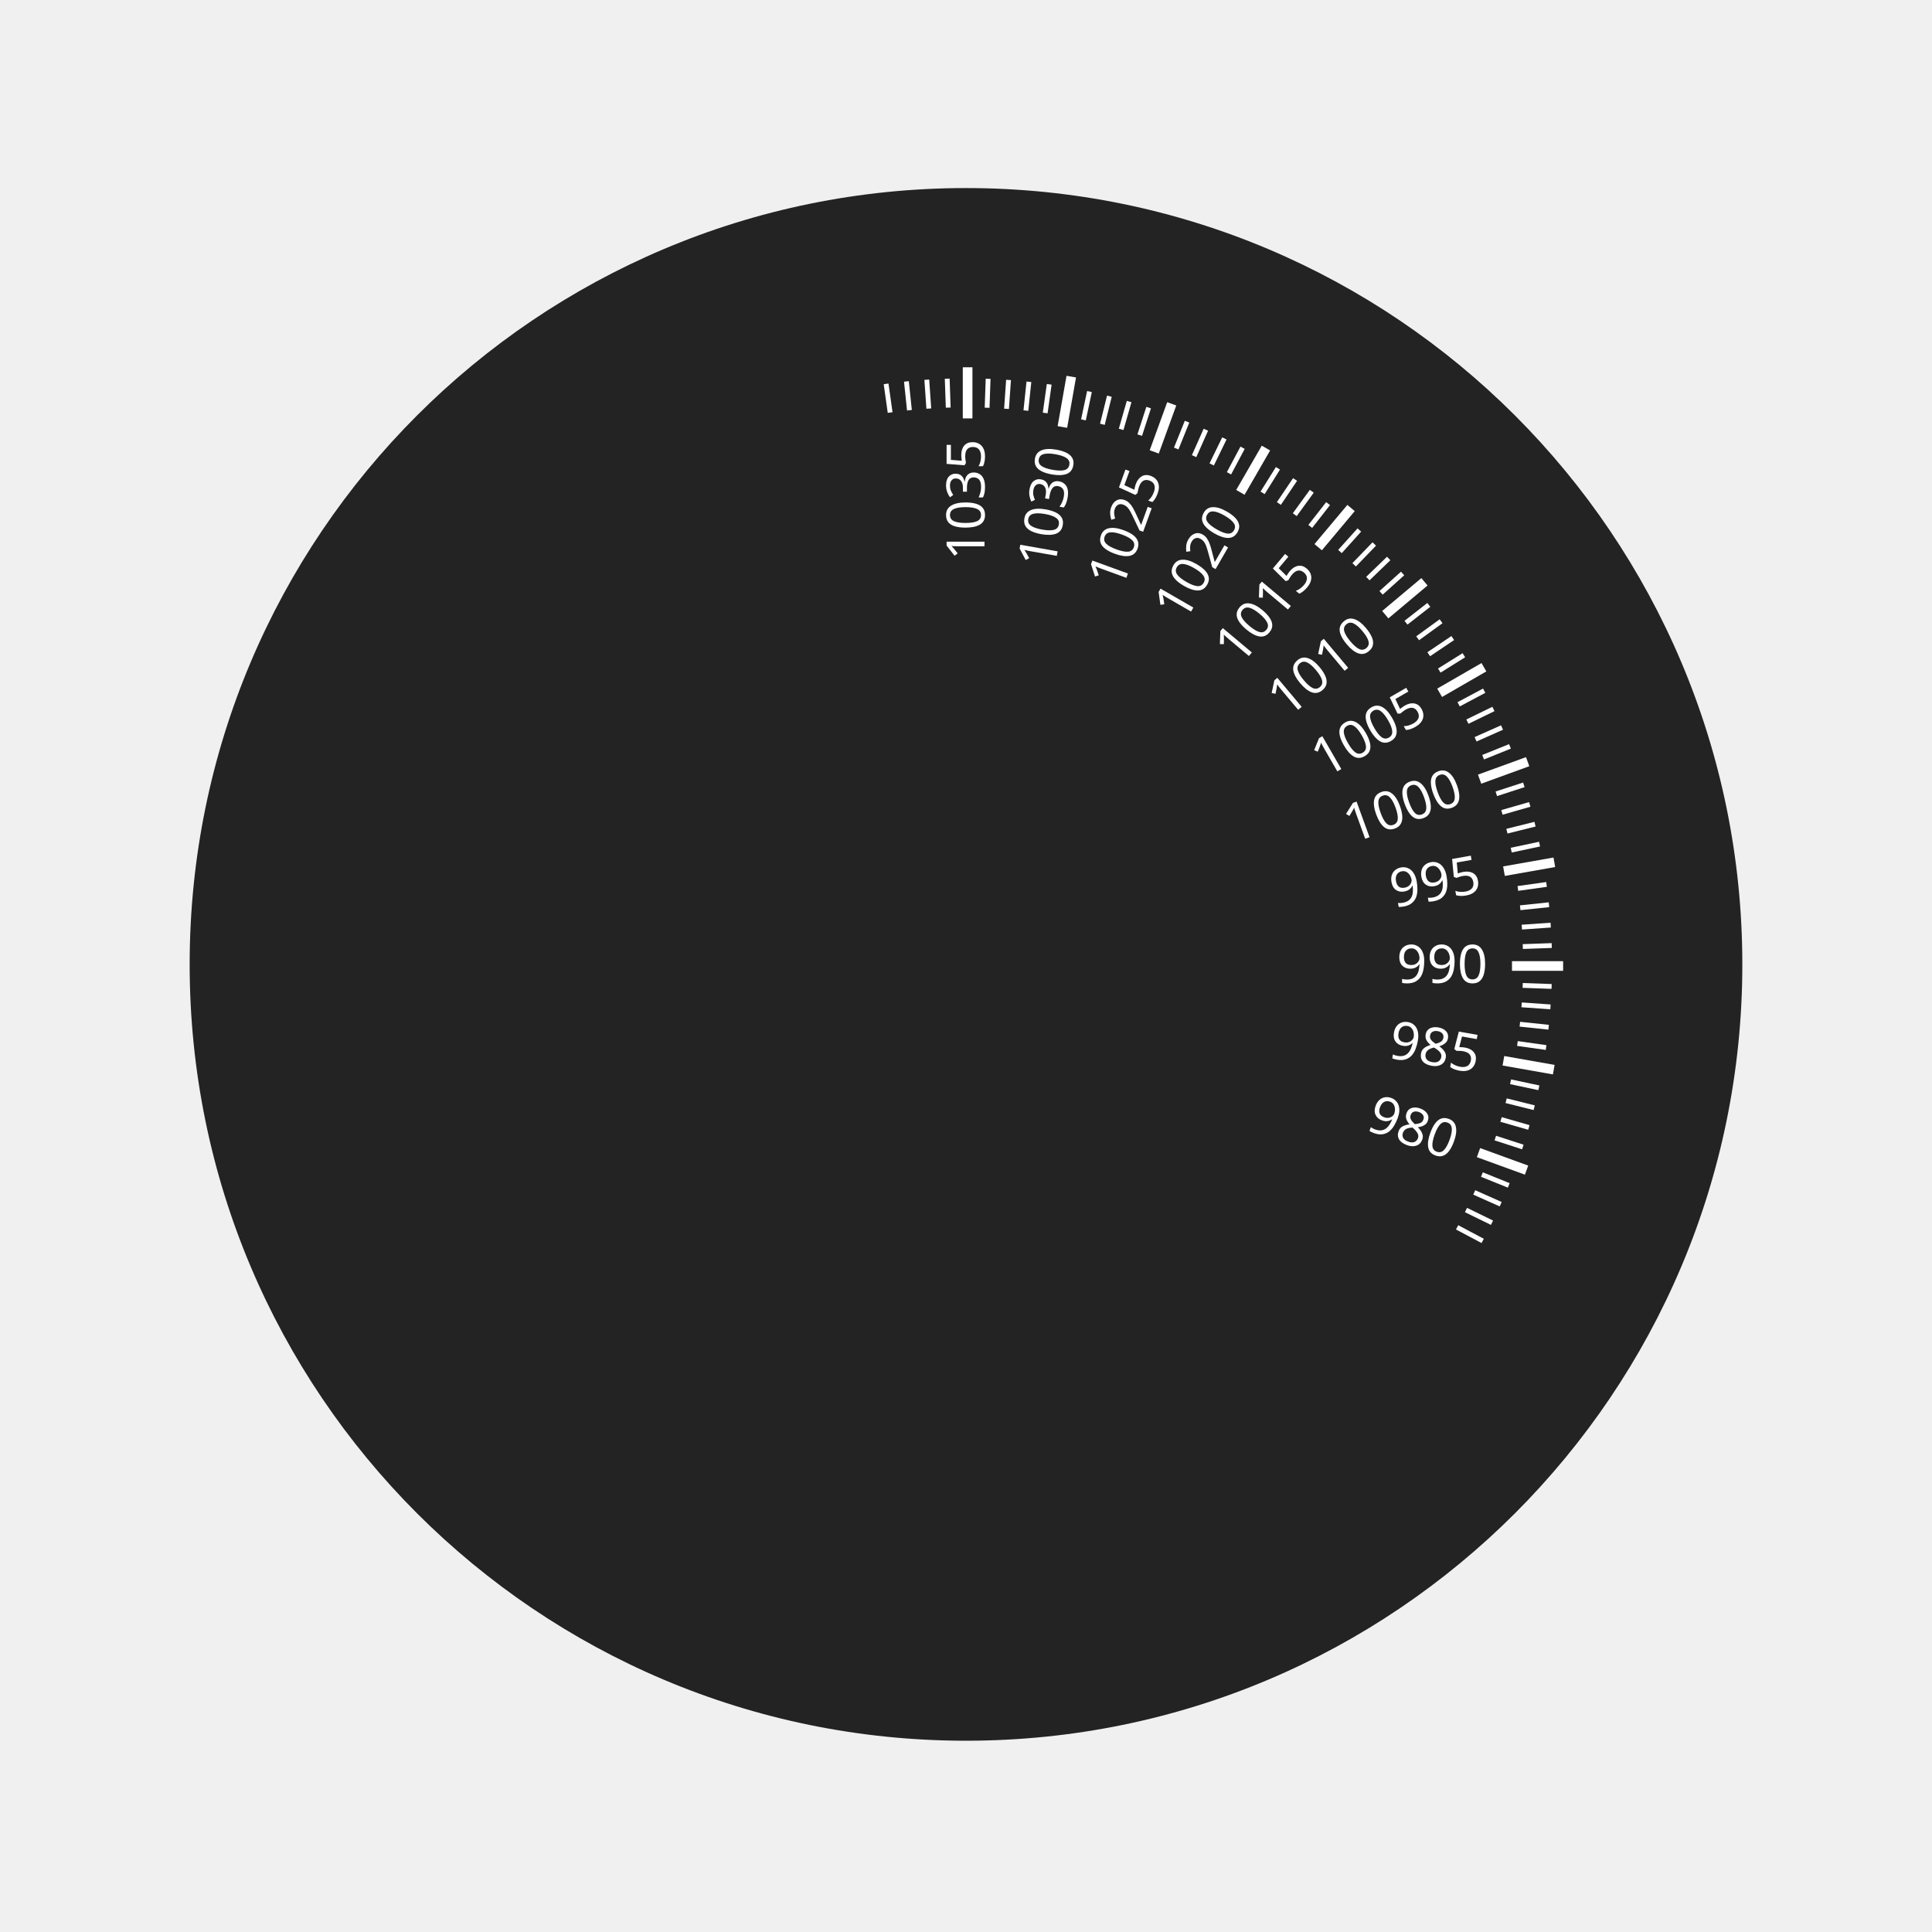
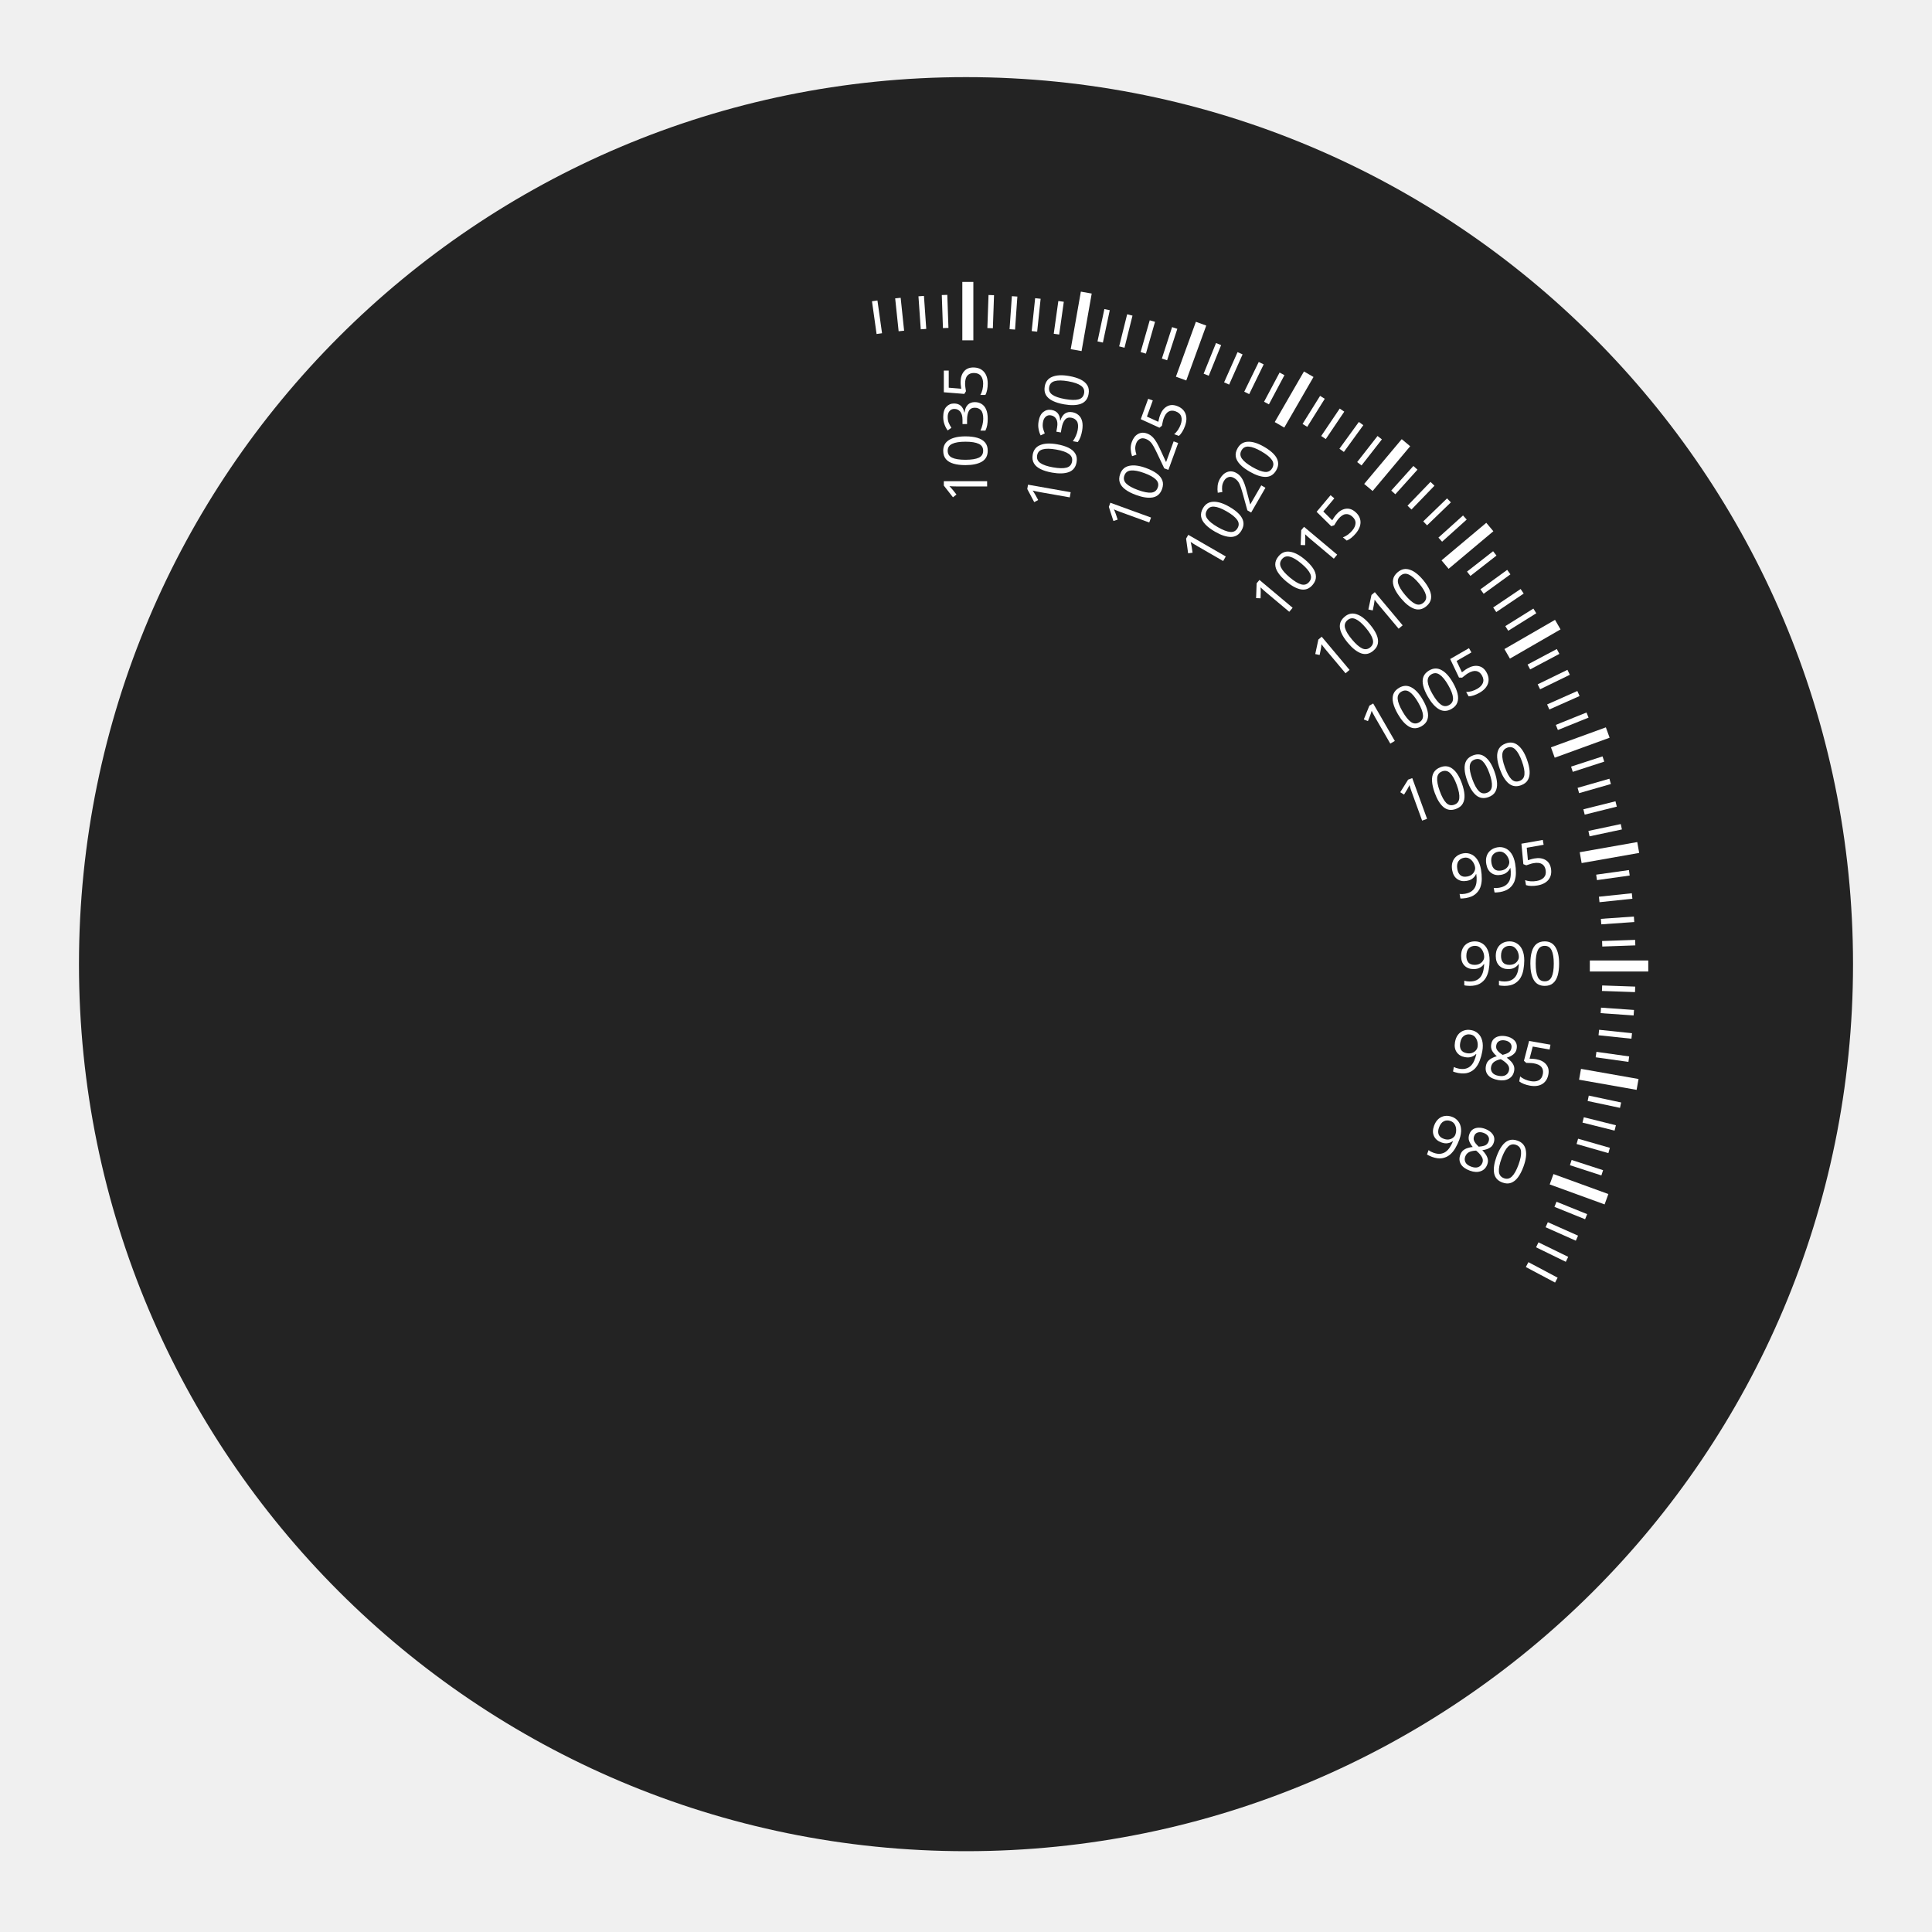
- <svg xmlns="http://www.w3.org/2000/svg" version="1.1" id="Layer_2" x="0px" y="0px" width="400.667px" height="400.666px" viewBox="0 0 400.667 400.666" enable-background="new 0 0 400.667 400.666" xml:space="preserve">
+ <svg xmlns="http://www.w3.org/2000/svg" version="1.1" id="Layer_2" x="0px" y="0px" width="400.667px" height="400.666px" viewBox="25 25 350.667 350.666" enable-background="new 0 0 400.667 400.666" xml:space="preserve">
  <circle fill="#232323" cx="200.333" cy="200" r="161" />
  <g>
    <text transform="matrix(1 0 0 1 289.6499 203.833)" fill="#FFFFFF" font-family="sans-serif" font-size="11">990</text>
    <text transform="matrix(0.9848 0.1736 -0.1736 0.9848 287.627 219.2837)" fill="#FFFFFF" font-family="sans-serif" font-size="11">985</text>
    <text transform="matrix(0.9397 0.342 -0.342 0.9397 282.9517 234.1489)" fill="#FFFFFF" font-family="sans-serif" font-size="11">980</text>
    <text transform="matrix(0.9848 -0.1736 0.1736 0.9848 288.959 188.2651)" fill="#FFFFFF" font-family="sans-serif" font-size="11">995</text>
    <text transform="matrix(0.9397 -0.342 0.342 0.9397 280.3481 174.9556)" fill="#FFFFFF" font-family="sans-serif" font-size="11">1000</text>
    <text transform="matrix(0.866 -0.5 0.5 0.866 274.7842 161.4429)" fill="#FFFFFF" font-family="sans-serif" font-size="11">1005</text>
    <text transform="matrix(0.766 -0.6428 0.6428 0.766 266.9575 149.1006)" fill="#FFFFFF" font-family="sans-serif" font-size="11">1010</text>
    <text transform="matrix(0.6428 -0.766 0.766 0.6428 257.1064 138.3047)" fill="#FFFFFF" font-family="sans-serif" font-size="11">1015</text>
    <text transform="matrix(0.5 -0.866 0.866 0.5 245.5322 129.3848)" fill="#FFFFFF" font-family="sans-serif" font-size="11">1020</text>
    <text transform="matrix(0.342 -0.9397 0.9397 0.342 232.583 122.6084)" fill="#FFFFFF" font-family="sans-serif" font-size="11">1025</text>
    <text transform="matrix(0.1736 -0.9848 0.9848 0.1736 218.6543 118.1841)" fill="#FFFFFF" font-family="sans-serif" font-size="11">1030</text>
    <text transform="matrix(2.980232e-008 -1 1 2.980232e-008 204.168 116.2451)" fill="#FFFFFF" font-family="sans-serif" font-size="11">1035</text>
    <g>
      <line fill="none" stroke="#FFFFFF" stroke-width="2" stroke-miterlimit="10" x1="313.562" y1="200.333" x2="324.167" y2="200.333" />
    </g>
    <line fill="none" stroke="#FFFFFF" stroke-miterlimit="10" x1="315.803" y1="196.3" x2="321.803" y2="196.091" />
    <line fill="none" stroke="#FFFFFF" stroke-miterlimit="10" x1="315.604" y1="192.273" x2="321.592" y2="191.854" />
    <line fill="none" stroke="#FFFFFF" stroke-miterlimit="10" x1="315.264" y1="188.255" x2="321.234" y2="187.628" />
    <line fill="none" stroke="#FFFFFF" stroke-miterlimit="10" x1="314.784" y1="184.251" x2="320.729" y2="183.417" />
    <g>
      <line fill="none" stroke="#FFFFFF" stroke-width="2" stroke-miterlimit="10" x1="311.784" y1="219.989" x2="322.227" y2="221.83" />
    </g>
    <line fill="none" stroke="#FFFFFF" stroke-miterlimit="10" x1="314.691" y1="216.407" x2="320.636" y2="217.243" />
    <line fill="none" stroke="#FFFFFF" stroke-miterlimit="10" x1="315.194" y1="212.406" x2="321.165" y2="213.034" />
    <line fill="none" stroke="#FFFFFF" stroke-miterlimit="10" x1="315.557" y1="208.391" x2="321.545" y2="208.81" />
    <line fill="none" stroke="#FFFFFF" stroke-miterlimit="10" x1="315.78" y1="204.364" x2="321.78" y2="204.574" />
    <g>
      <line fill="none" stroke="#FFFFFF" stroke-width="2" stroke-miterlimit="10" x1="306.619" y1="239.038" x2="316.584" y2="242.665" />
    </g>
    <line fill="none" stroke="#FFFFFF" stroke-miterlimit="10" x1="310.104" y1="236.016" x2="315.814" y2="237.871" />
    <line fill="none" stroke="#FFFFFF" stroke-miterlimit="10" x1="311.293" y1="232.162" x2="317.065" y2="233.818" />
    <line fill="none" stroke="#FFFFFF" stroke-miterlimit="10" x1="312.349" y1="228.271" x2="318.173" y2="229.724" />
    <line fill="none" stroke="#FFFFFF" stroke-miterlimit="10" x1="313.268" y1="224.345" x2="319.14" y2="225.594" />
    <line fill="none" stroke="#FFFFFF" stroke-miterlimit="10" x1="302.182" y1="254.529" x2="307.483" y2="257.349" />
    <line fill="none" stroke="#FFFFFF" stroke-miterlimit="10" x1="304.022" y1="250.941" x2="309.418" y2="253.574" />
    <line fill="none" stroke="#FFFFFF" stroke-miterlimit="10" x1="305.737" y1="247.293" x2="311.221" y2="249.734" />
    <line fill="none" stroke="#FFFFFF" stroke-miterlimit="10" x1="307.325" y1="243.586" x2="312.89" y2="245.835" />
    <line fill="none" stroke="#FFFFFF" stroke-miterlimit="10" x1="314.165" y1="180.267" x2="320.078" y2="179.225" />
    <line fill="none" stroke="#FFFFFF" stroke-miterlimit="10" x1="313.407" y1="176.307" x2="319.28" y2="175.059" />
    <line fill="none" stroke="#FFFFFF" stroke-miterlimit="10" x1="312.51" y1="172.375" x2="318.337" y2="170.923" />
    <line fill="none" stroke="#FFFFFF" stroke-miterlimit="10" x1="311.478" y1="168.478" x2="317.25" y2="166.823" />
    <line fill="none" stroke="#FFFFFF" stroke-miterlimit="10" x1="310.311" y1="164.619" x2="316.022" y2="162.764" />
    <line fill="none" stroke="#FFFFFF" stroke-miterlimit="10" x1="309.009" y1="160.802" x2="314.652" y2="158.75" />
    <line fill="none" stroke="#FFFFFF" stroke-miterlimit="10" x1="307.575" y1="157.034" x2="313.143" y2="154.786" />
    <line fill="none" stroke="#FFFFFF" stroke-miterlimit="10" x1="306.01" y1="153.317" x2="311.497" y2="150.876" />
    <line fill="none" stroke="#FFFFFF" stroke-miterlimit="10" x1="304.317" y1="149.658" x2="309.715" y2="147.027" />
    <line fill="none" stroke="#FFFFFF" stroke-miterlimit="10" x1="302.497" y1="146.06" x2="307.8" y2="143.242" />
    <line fill="none" stroke="#FFFFFF" stroke-miterlimit="10" x1="300.552" y1="142.528" x2="305.754" y2="139.526" />
    <line fill="none" stroke="#FFFFFF" stroke-miterlimit="10" x1="298.486" y1="139.065" x2="303.58" y2="135.885" />
    <line fill="none" stroke="#FFFFFF" stroke-miterlimit="10" x1="296.299" y1="135.677" x2="301.279" y2="132.321" />
    <line fill="none" stroke="#FFFFFF" stroke-miterlimit="10" x1="293.996" y1="132.368" x2="298.855" y2="128.839" />
    <line fill="none" stroke="#FFFFFF" stroke-miterlimit="10" x1="291.579" y1="129.141" x2="296.312" y2="125.445" />
    <line fill="none" stroke="#FFFFFF" stroke-miterlimit="10" x1="289.05" y1="126" x2="293.652" y2="122.141" />
    <line fill="none" stroke="#FFFFFF" stroke-miterlimit="10" x1="286.414" y1="122.949" x2="290.878" y2="118.932" />
    <line fill="none" stroke="#FFFFFF" stroke-miterlimit="10" x1="283.672" y1="119.992" x2="287.994" y2="115.821" />
    <line fill="none" stroke="#FFFFFF" stroke-miterlimit="10" x1="280.83" y1="117.133" x2="285.002" y2="112.813" />
    <line fill="none" stroke="#FFFFFF" stroke-miterlimit="10" x1="277.889" y1="114.375" x2="281.908" y2="109.912" />
    <line fill="none" stroke="#FFFFFF" stroke-miterlimit="10" x1="274.854" y1="111.72" x2="278.714" y2="107.121" />
    <line fill="none" stroke="#FFFFFF" stroke-miterlimit="10" x1="271.728" y1="109.173" x2="275.425" y2="104.442" />
    <line fill="none" stroke="#FFFFFF" stroke-miterlimit="10" x1="268.515" y1="106.737" x2="272.044" y2="101.88" />
    <line fill="none" stroke="#FFFFFF" stroke-miterlimit="10" x1="265.219" y1="104.415" x2="268.577" y2="99.438" />
    <line fill="none" stroke="#FFFFFF" stroke-miterlimit="10" x1="261.844" y1="102.209" x2="265.026" y2="97.118" />
    <line fill="none" stroke="#FFFFFF" stroke-miterlimit="10" x1="258.394" y1="100.123" x2="261.396" y2="94.923" />
    <line fill="none" stroke="#FFFFFF" stroke-miterlimit="10" x1="254.873" y1="98.158" x2="257.692" y2="92.856" />
    <line fill="none" stroke="#FFFFFF" stroke-miterlimit="10" x1="251.286" y1="96.316" x2="253.917" y2="90.92" />
    <line fill="none" stroke="#FFFFFF" stroke-miterlimit="10" x1="247.636" y1="94.602" x2="250.078" y2="89.117" />
    <line fill="none" stroke="#FFFFFF" stroke-miterlimit="10" x1="243.929" y1="93.016" x2="246.178" y2="87.449" />
    <line fill="none" stroke="#FFFFFF" stroke-miterlimit="10" x1="240.169" y1="91.56" x2="242.222" y2="85.918" />
    <line fill="none" stroke="#FFFFFF" stroke-miterlimit="10" x1="236.361" y1="90.236" x2="238.215" y2="84.526" />
    <line fill="none" stroke="#FFFFFF" stroke-miterlimit="10" x1="232.508" y1="89.045" x2="234.163" y2="83.275" />
    <line fill="none" stroke="#FFFFFF" stroke-miterlimit="10" x1="228.617" y1="87.991" x2="230.069" y2="82.166" />
    <line fill="none" stroke="#FFFFFF" stroke-miterlimit="10" x1="224.691" y1="87.072" x2="225.939" y2="81.2" />
    <line fill="none" stroke="#FFFFFF" stroke-miterlimit="10" x1="220.735" y1="86.291" x2="221.778" y2="80.379" />
    <line fill="none" stroke="#FFFFFF" stroke-miterlimit="10" x1="216.754" y1="85.648" x2="217.59" y2="79.704" />
    <line fill="none" stroke="#FFFFFF" stroke-miterlimit="10" x1="212.753" y1="85.146" x2="213.381" y2="79.175" />
    <line fill="none" stroke="#FFFFFF" stroke-miterlimit="10" x1="208.738" y1="84.783" x2="209.157" y2="78.794" />
    <line fill="none" stroke="#FFFFFF" stroke-miterlimit="10" x1="204.711" y1="84.56" x2="204.921" y2="78.561" />
    <line fill="none" stroke="#FFFFFF" stroke-miterlimit="10" x1="196.648" y1="84.534" x2="196.439" y2="78.535" />
    <line fill="none" stroke="#FFFFFF" stroke-miterlimit="10" x1="192.621" y1="84.734" x2="192.203" y2="78.746" />
    <line fill="none" stroke="#FFFFFF" stroke-miterlimit="10" x1="188.603" y1="85.074" x2="187.976" y2="79.103" />
    <line fill="none" stroke="#FFFFFF" stroke-miterlimit="10" x1="184.599" y1="85.554" x2="183.764" y2="79.609" />
    <line fill="none" stroke="#FFFFFF" stroke-width="2" stroke-miterlimit="10" x1="311.9" y1="180.666" x2="322.343" y2="178.824" />
    <line fill="none" stroke="#FFFFFF" stroke-width="2" stroke-miterlimit="10" x1="306.847" y1="161.586" x2="316.812" y2="157.959" />
    <line fill="none" stroke="#FFFFFF" stroke-width="2" stroke-miterlimit="10" x1="298.559" y1="143.674" x2="307.743" y2="138.372" />
    <line fill="none" stroke="#FFFFFF" stroke-width="2" stroke-miterlimit="10" x1="287.286" y1="127.474" x2="295.41" y2="120.657" />
    <line fill="none" stroke="#FFFFFF" stroke-width="2" stroke-miterlimit="10" x1="273.371" y1="113.477" x2="280.187" y2="105.353" />
    <line fill="none" stroke="#FFFFFF" stroke-width="2" stroke-miterlimit="10" x1="257.236" y1="102.108" x2="262.539" y2="92.924" />
    <line fill="none" stroke="#FFFFFF" stroke-width="2" stroke-miterlimit="10" x1="239.373" y1="93.715" x2="243" y2="83.75" />
    <line fill="none" stroke="#FFFFFF" stroke-width="2" stroke-miterlimit="10" x1="220.324" y1="88.55" x2="222.165" y2="78.107" />
    <line fill="none" stroke="#FFFFFF" stroke-width="2" stroke-miterlimit="10" x1="200.667" y1="86.772" x2="200.667" y2="76.168" />
  </g>
</svg>
